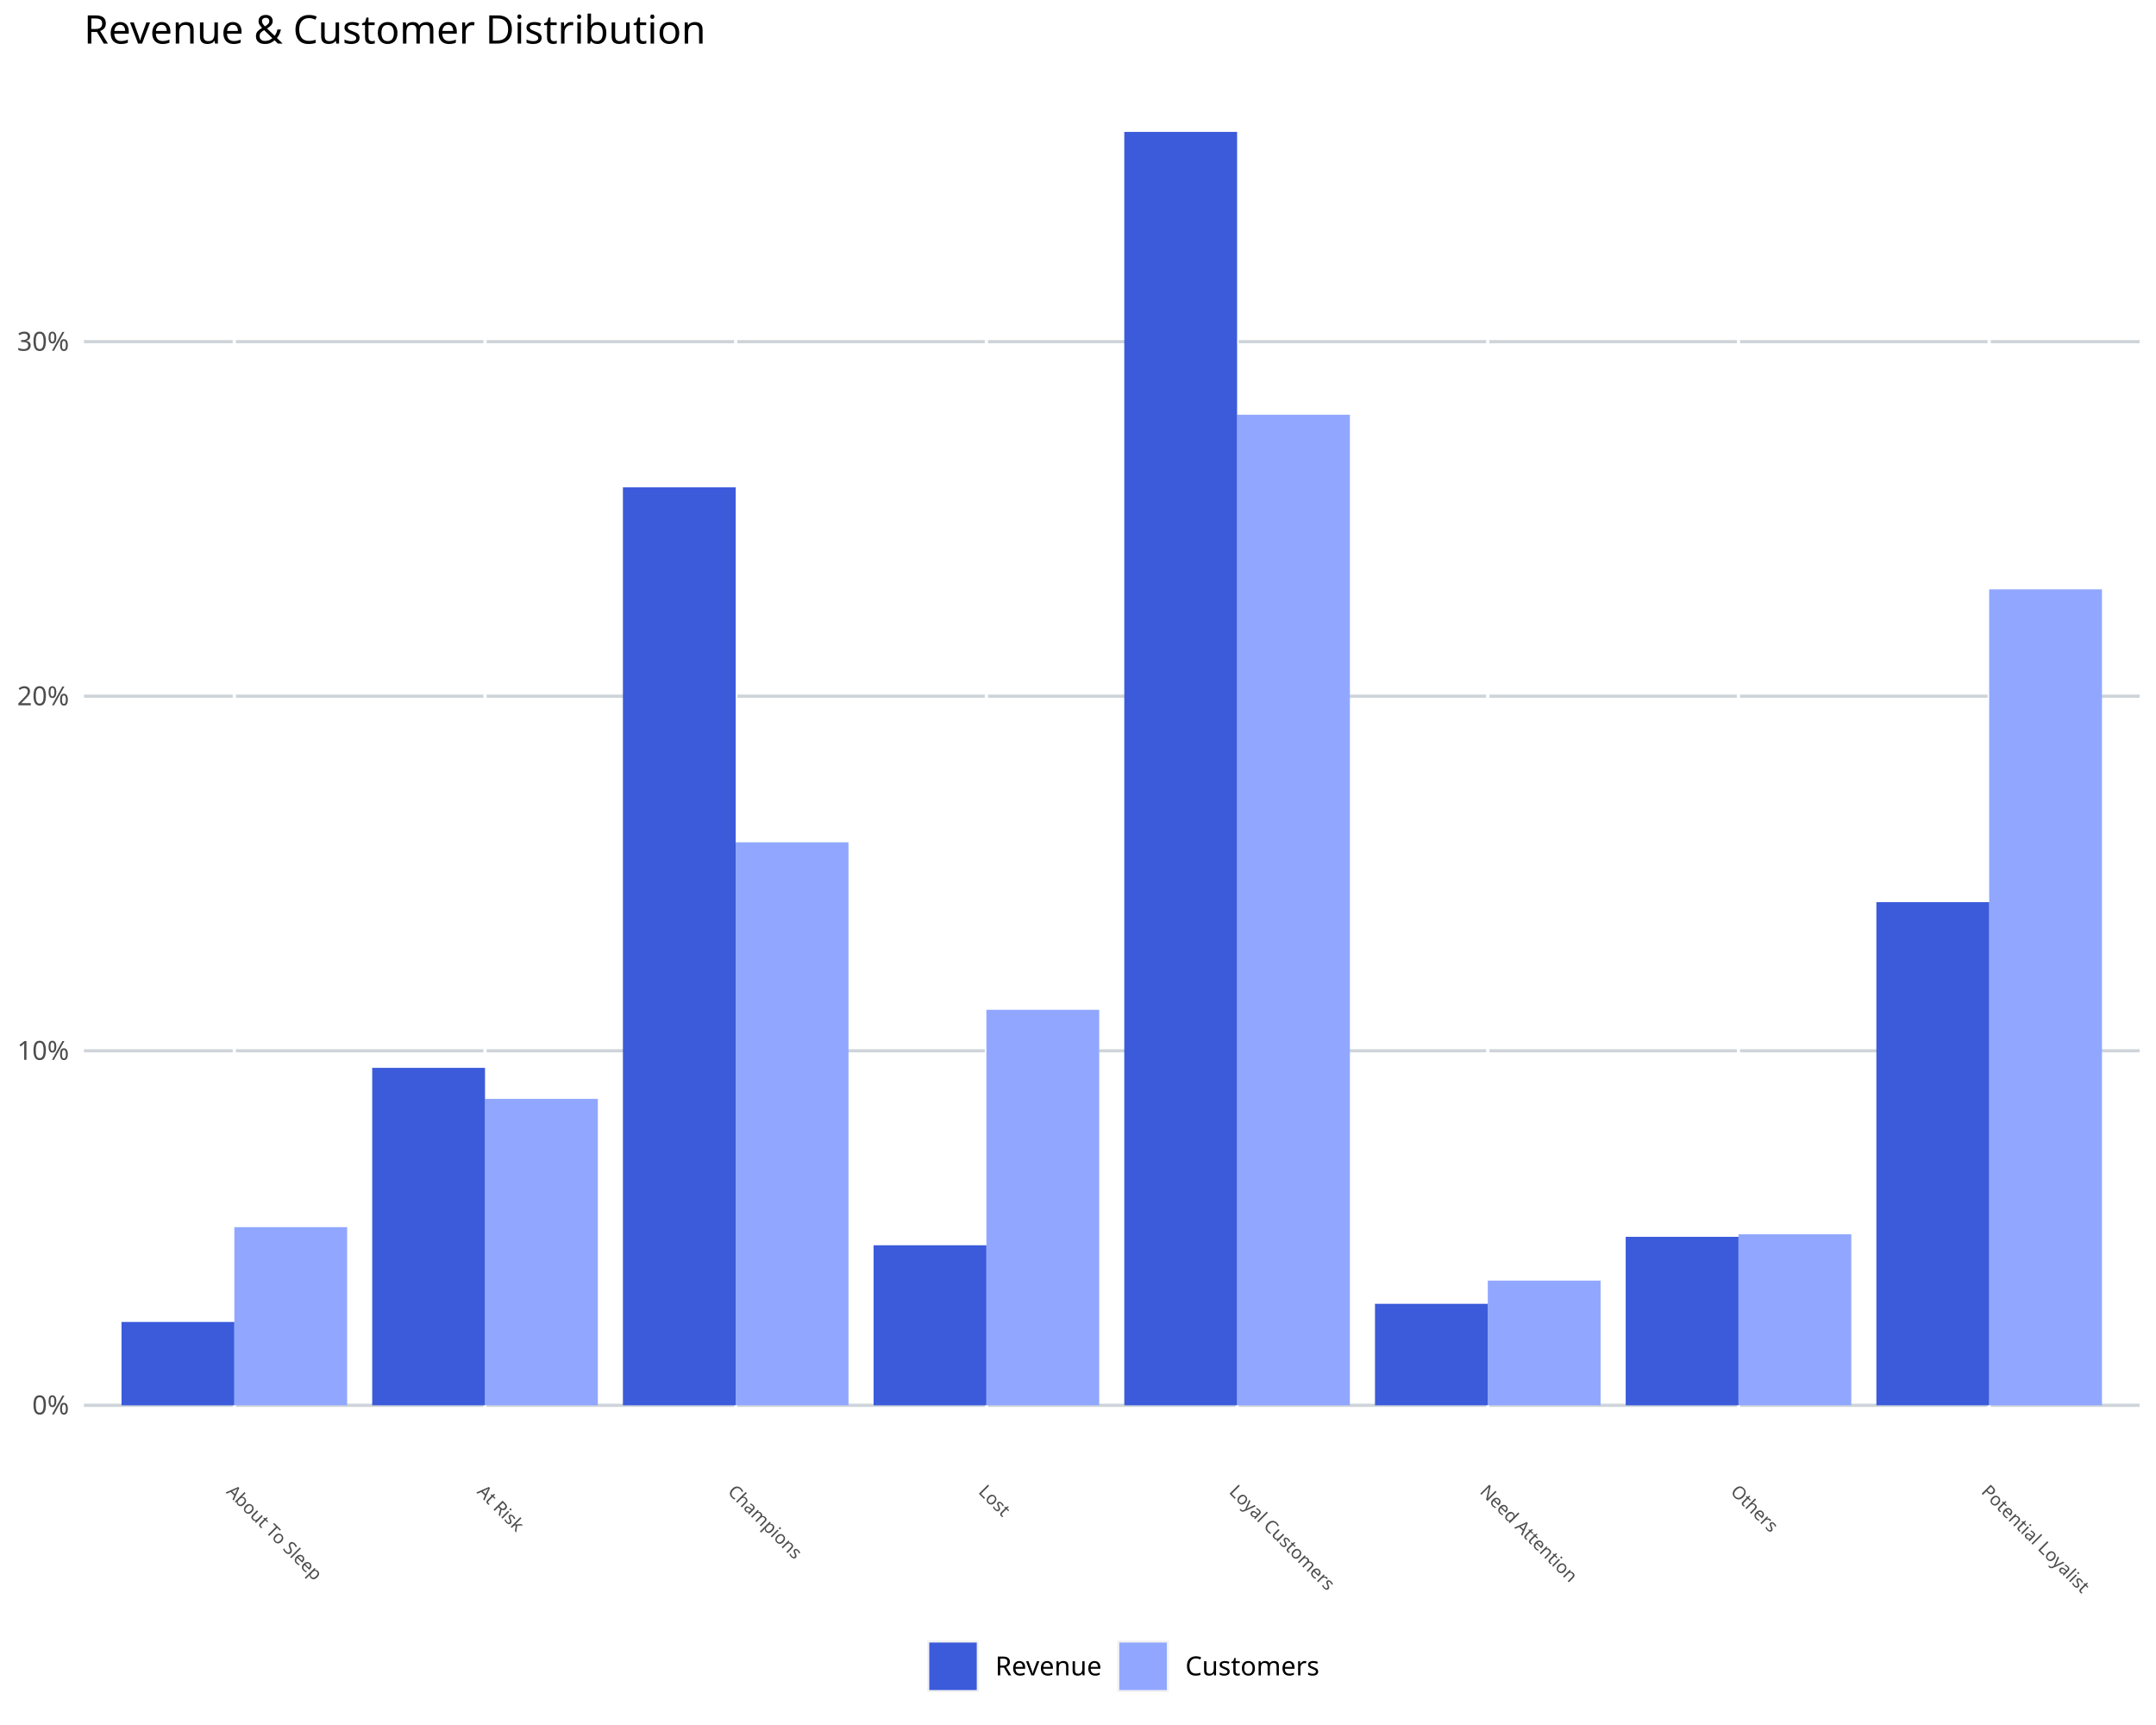
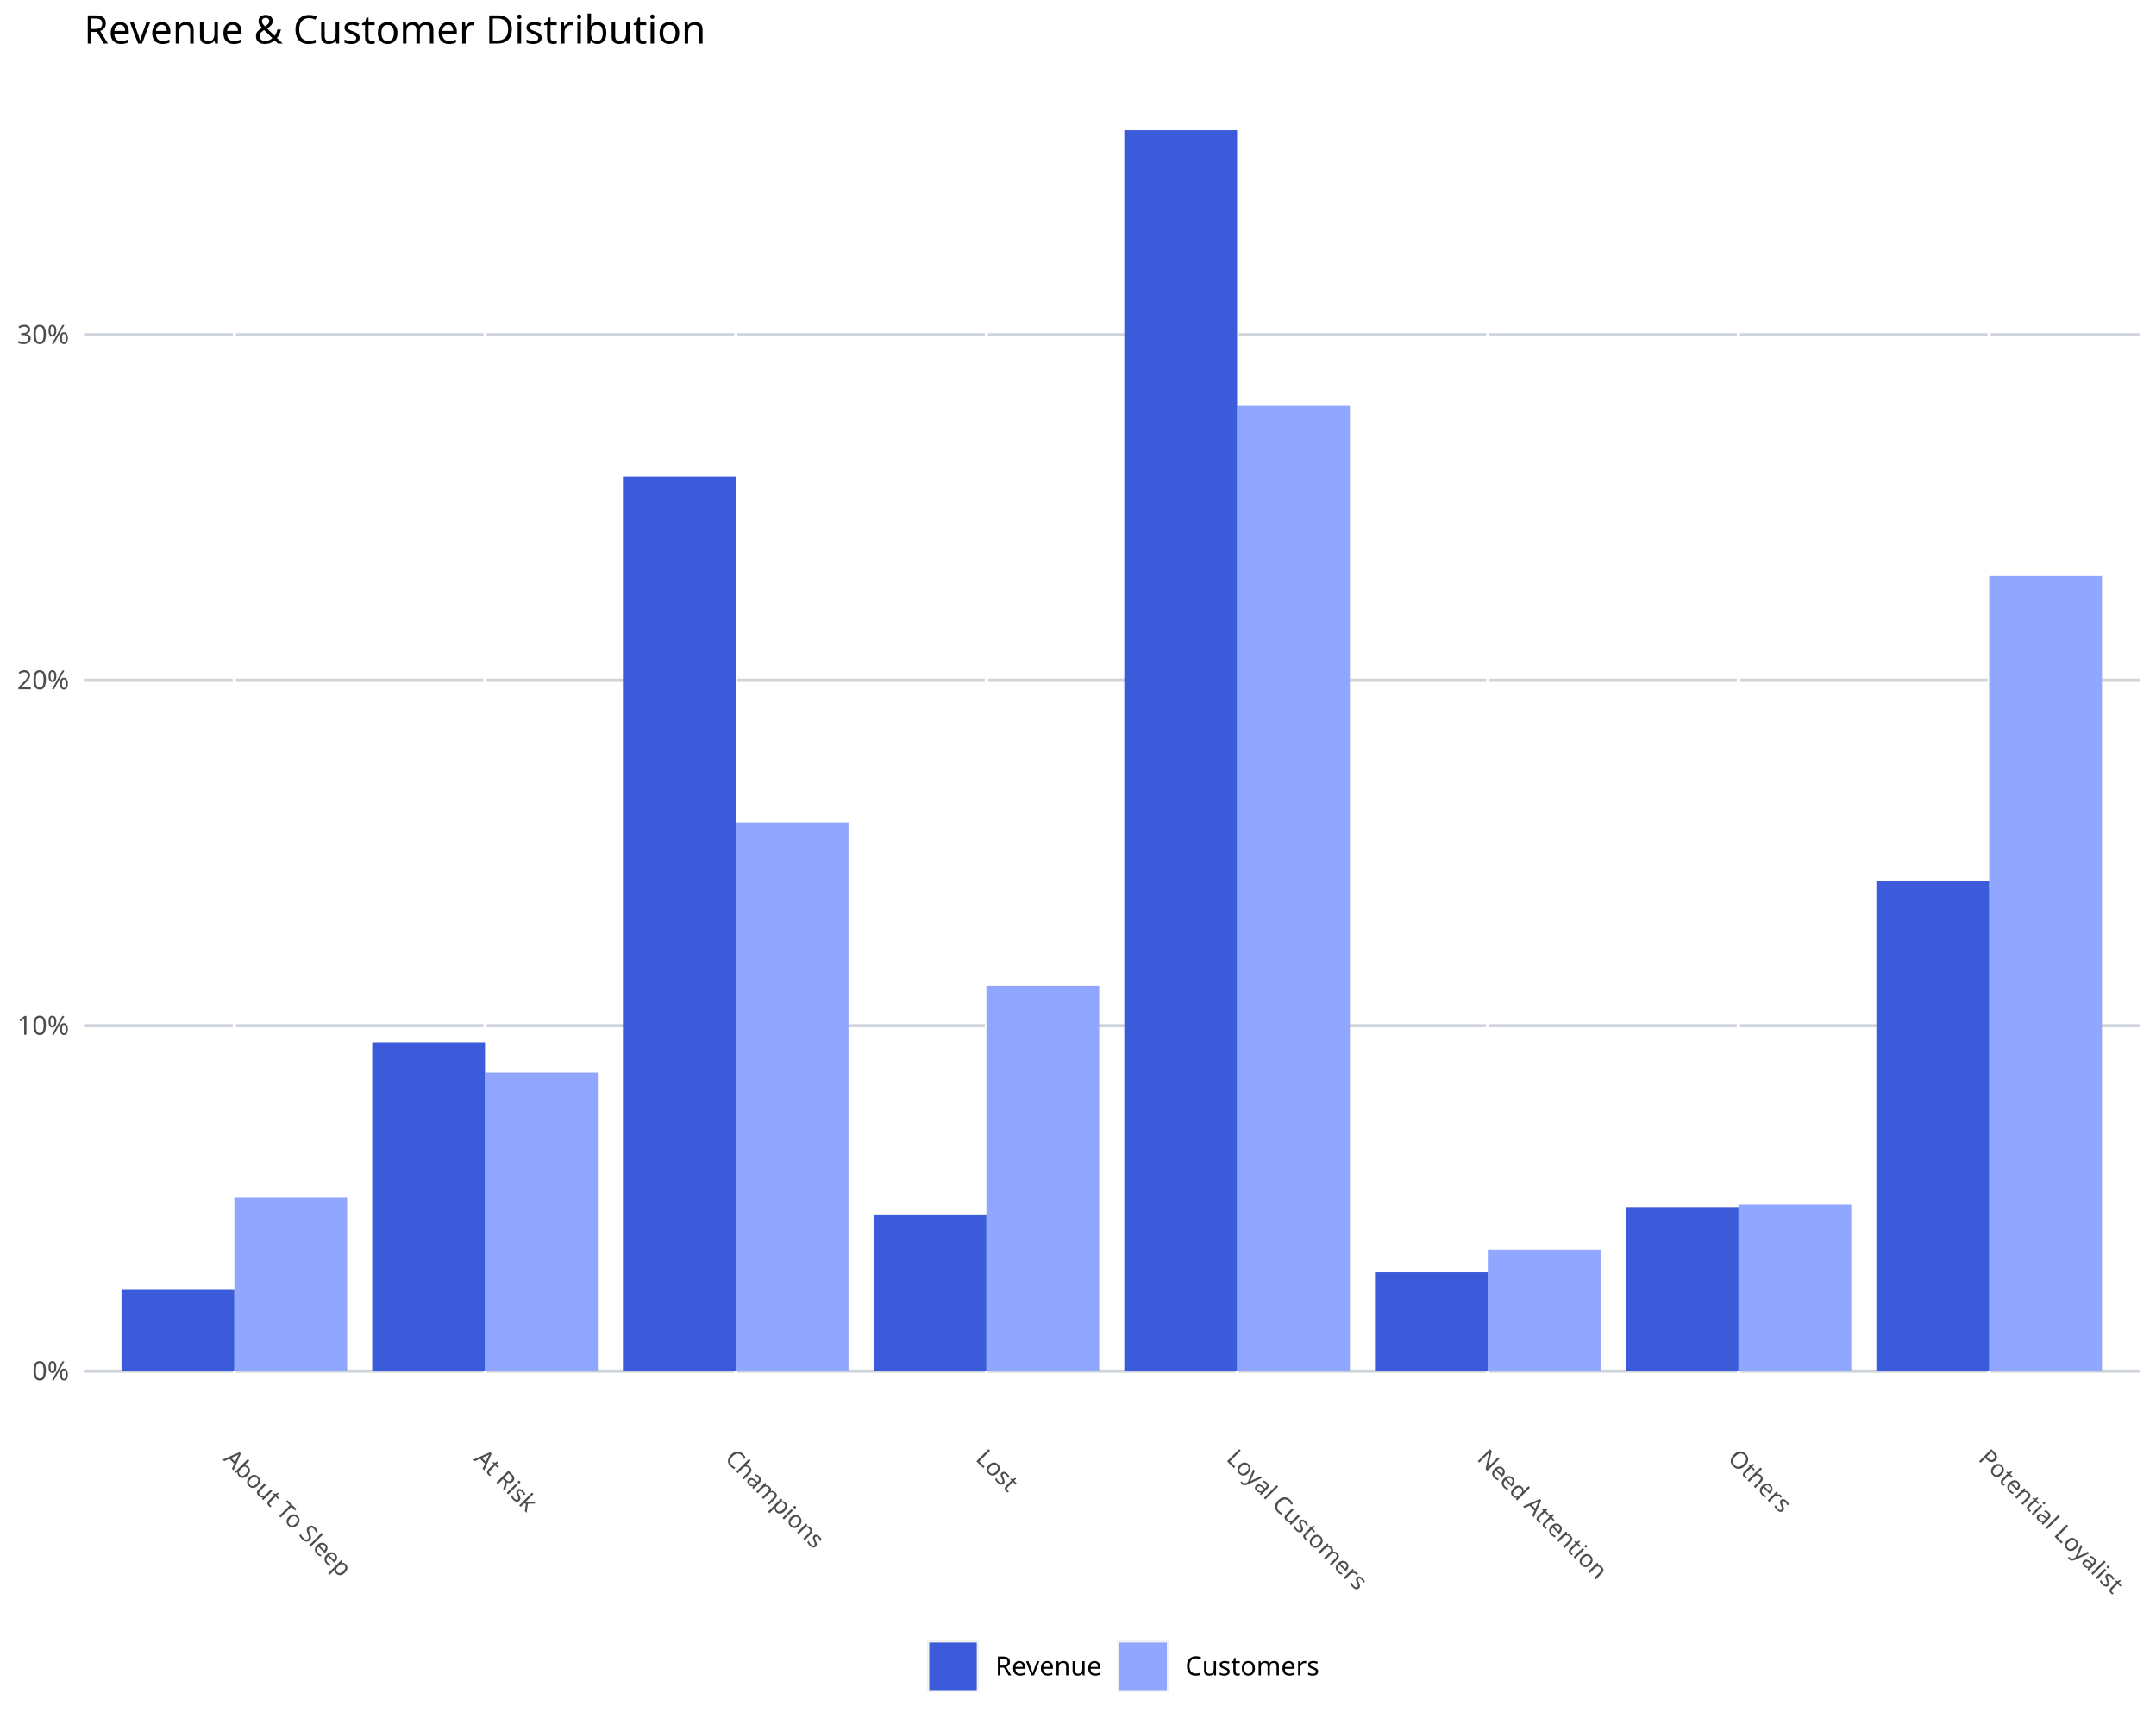
<svg xmlns="http://www.w3.org/2000/svg" class="svglite" data-engine-version="2.0" width="720.00pt" height="576.00pt" viewBox="0 0 720.00 576.00">
  <defs>
    <style type="text/css">
    .svglite line, .svglite polyline, .svglite polygon, .svglite path, .svglite rect, .svglite circle {
      fill: none;
      stroke: #000000;
      stroke-linecap: round;
      stroke-linejoin: round;
      stroke-miterlimit: 10.00;
    }
  </style>
  </defs>
  <rect width="100%" height="100%" style="stroke: none; fill: #FFFFFF;" />
  <defs>
    <clipPath id="cpMC4wMHw3MjAuMDB8MC4wMHw1NzYuMDA=">
      <rect x="0.00" y="0.00" width="720.00" height="576.00" />
    </clipPath>
  </defs>
  <g clip-path="url(#cpMC4wMHw3MjAuMDB8MC4wMHw1NzYuMDA=)">
    <rect x="0" y="0.00" width="720.00" height="576.00" style="stroke-width: 1.07; stroke: #FFFFFF; fill: #FFFFFF;" />
  </g>
  <defs>
-     <clipPath id="cpMjguMDN8NzE0LjUyfDIyLjc4fDQ5MC41MQ==">
-       <rect x="28.03" y="22.78" width="686.50" height="467.73" />
+     <clipPath id="cpMjguMDN8NzE0LjUyfDIyLjc4fDQ3OC41NQ==">
+       <rect x="28.03" y="22.78" width="686.50" height="455.77" />
    </clipPath>
  </defs>
-   <g clip-path="url(#cpMjguMDN8NzE0LjUyfDIyLjc4fDQ5MC41MQ==)">
-     <rect x="28.03" y="22.78" width="686.50" height="467.73" style="stroke-width: 1.07; stroke: none;" />
-     <polyline points="28.03,410.06 714.52,410.06 " style="stroke-width: 0.53; stroke: #FFFFFF; stroke-linecap: butt;" />
-     <polyline points="28.03,291.67 714.52,291.67 " style="stroke-width: 0.53; stroke: #FFFFFF; stroke-linecap: butt;" />
-     <polyline points="28.03,173.29 714.52,173.29 " style="stroke-width: 0.53; stroke: #FFFFFF; stroke-linecap: butt;" />
-     <polyline points="28.03,54.90 714.52,54.90 " style="stroke-width: 0.53; stroke: #FFFFFF; stroke-linecap: butt;" />
-     <polyline points="28.03,469.25 714.52,469.25 " style="stroke-width: 1.07; stroke: #CED4DA; stroke-linecap: butt;" />
-     <polyline points="28.03,350.87 714.52,350.87 " style="stroke-width: 1.07; stroke: #CED4DA; stroke-linecap: butt;" />
-     <polyline points="28.03,232.48 714.52,232.48 " style="stroke-width: 1.07; stroke: #CED4DA; stroke-linecap: butt;" />
-     <polyline points="28.03,114.09 714.52,114.09 " style="stroke-width: 1.07; stroke: #CED4DA; stroke-linecap: butt;" />
-     <polyline points="78.26,490.51 78.26,22.78 " style="stroke-width: 1.07; stroke: #FFFFFF; stroke-linecap: butt;" />
-     <polyline points="161.98,490.51 161.98,22.78 " style="stroke-width: 1.07; stroke: #FFFFFF; stroke-linecap: butt;" />
-     <polyline points="245.69,490.51 245.69,22.78 " style="stroke-width: 1.07; stroke: #FFFFFF; stroke-linecap: butt;" />
-     <polyline points="329.41,490.51 329.41,22.78 " style="stroke-width: 1.07; stroke: #FFFFFF; stroke-linecap: butt;" />
-     <polyline points="413.13,490.51 413.13,22.78 " style="stroke-width: 1.07; stroke: #FFFFFF; stroke-linecap: butt;" />
-     <polyline points="496.85,490.51 496.85,22.78 " style="stroke-width: 1.07; stroke: #FFFFFF; stroke-linecap: butt;" />
-     <polyline points="580.57,490.51 580.57,22.78 " style="stroke-width: 1.07; stroke: #FFFFFF; stroke-linecap: butt;" />
-     <polyline points="664.29,490.51 664.29,22.78 " style="stroke-width: 1.07; stroke: #FFFFFF; stroke-linecap: butt;" />
-     <rect x="413.13" y="138.49" width="37.67" height="330.77" style="stroke-width: 1.07; stroke: none; stroke-linecap: butt; stroke-linejoin: miter; fill: #91A7FF;" />
-     <rect x="375.46" y="44.04" width="37.67" height="425.21" style="stroke-width: 1.07; stroke: none; stroke-linecap: butt; stroke-linejoin: miter; fill: #3B5BDB;" />
-     <rect x="161.98" y="366.93" width="37.67" height="102.32" style="stroke-width: 1.07; stroke: none; stroke-linecap: butt; stroke-linejoin: miter; fill: #91A7FF;" />
-     <rect x="124.30" y="356.57" width="37.67" height="112.68" style="stroke-width: 1.07; stroke: none; stroke-linecap: butt; stroke-linejoin: miter; fill: #3B5BDB;" />
-     <rect x="245.69" y="281.26" width="37.67" height="187.99" style="stroke-width: 1.07; stroke: none; stroke-linecap: butt; stroke-linejoin: miter; fill: #91A7FF;" />
-     <rect x="208.02" y="162.73" width="37.67" height="306.52" style="stroke-width: 1.07; stroke: none; stroke-linecap: butt; stroke-linejoin: miter; fill: #3B5BDB;" />
-     <rect x="496.85" y="427.61" width="37.67" height="41.64" style="stroke-width: 1.07; stroke: none; stroke-linecap: butt; stroke-linejoin: miter; fill: #91A7FF;" />
-     <rect x="459.18" y="435.36" width="37.67" height="33.89" style="stroke-width: 1.07; stroke: none; stroke-linecap: butt; stroke-linejoin: miter; fill: #3B5BDB;" />
-     <rect x="329.41" y="337.18" width="37.67" height="132.07" style="stroke-width: 1.07; stroke: none; stroke-linecap: butt; stroke-linejoin: miter; fill: #91A7FF;" />
-     <rect x="291.74" y="415.81" width="37.67" height="53.45" style="stroke-width: 1.07; stroke: none; stroke-linecap: butt; stroke-linejoin: miter; fill: #3B5BDB;" />
-     <rect x="664.29" y="196.79" width="37.67" height="272.47" style="stroke-width: 1.07; stroke: none; stroke-linecap: butt; stroke-linejoin: miter; fill: #91A7FF;" />
-     <rect x="626.62" y="301.24" width="37.67" height="168.01" style="stroke-width: 1.07; stroke: none; stroke-linecap: butt; stroke-linejoin: miter; fill: #3B5BDB;" />
-     <rect x="78.26" y="409.76" width="37.67" height="59.49" style="stroke-width: 1.07; stroke: none; stroke-linecap: butt; stroke-linejoin: miter; fill: #91A7FF;" />
-     <rect x="40.58" y="441.42" width="37.67" height="27.84" style="stroke-width: 1.07; stroke: none; stroke-linecap: butt; stroke-linejoin: miter; fill: #3B5BDB;" />
-     <rect x="580.57" y="412.14" width="37.67" height="57.11" style="stroke-width: 1.07; stroke: none; stroke-linecap: butt; stroke-linejoin: miter; fill: #91A7FF;" />
-     <rect x="542.90" y="412.99" width="37.67" height="56.27" style="stroke-width: 1.07; stroke: none; stroke-linecap: butt; stroke-linejoin: miter; fill: #3B5BDB;" />
+   <g clip-path="url(#cpMjguMDN8NzE0LjUyfDIyLjc4fDQ3OC41NQ==)">
+     <rect x="28.03" y="22.78" width="686.50" height="455.77" style="stroke-width: 1.07; stroke: none;" />
+     <polyline points="28.03,400.16 714.52,400.16 " style="stroke-width: 0.53; stroke: #FFFFFF; stroke-linecap: butt;" />
+     <polyline points="28.03,284.80 714.52,284.80 " style="stroke-width: 0.53; stroke: #FFFFFF; stroke-linecap: butt;" />
+     <polyline points="28.03,169.44 714.52,169.44 " style="stroke-width: 0.53; stroke: #FFFFFF; stroke-linecap: butt;" />
+     <polyline points="28.03,54.08 714.52,54.08 " style="stroke-width: 0.53; stroke: #FFFFFF; stroke-linecap: butt;" />
+     <polyline points="28.03,457.84 714.52,457.84 " style="stroke-width: 1.07; stroke: #CED4DA; stroke-linecap: butt;" />
+     <polyline points="28.03,342.48 714.52,342.48 " style="stroke-width: 1.07; stroke: #CED4DA; stroke-linecap: butt;" />
+     <polyline points="28.03,227.12 714.52,227.12 " style="stroke-width: 1.07; stroke: #CED4DA; stroke-linecap: butt;" />
+     <polyline points="28.03,111.76 714.52,111.76 " style="stroke-width: 1.07; stroke: #CED4DA; stroke-linecap: butt;" />
+     <polyline points="78.26,478.55 78.26,22.78 " style="stroke-width: 1.07; stroke: #FFFFFF; stroke-linecap: butt;" />
+     <polyline points="161.98,478.55 161.98,22.78 " style="stroke-width: 1.07; stroke: #FFFFFF; stroke-linecap: butt;" />
+     <polyline points="245.69,478.55 245.69,22.78 " style="stroke-width: 1.07; stroke: #FFFFFF; stroke-linecap: butt;" />
+     <polyline points="329.41,478.55 329.41,22.78 " style="stroke-width: 1.07; stroke: #FFFFFF; stroke-linecap: butt;" />
+     <polyline points="413.13,478.55 413.13,22.78 " style="stroke-width: 1.07; stroke: #FFFFFF; stroke-linecap: butt;" />
+     <polyline points="496.85,478.55 496.85,22.78 " style="stroke-width: 1.07; stroke: #FFFFFF; stroke-linecap: butt;" />
+     <polyline points="580.57,478.55 580.57,22.78 " style="stroke-width: 1.07; stroke: #FFFFFF; stroke-linecap: butt;" />
+     <polyline points="664.29,478.55 664.29,22.78 " style="stroke-width: 1.07; stroke: #FFFFFF; stroke-linecap: butt;" />
+     <rect x="413.13" y="135.53" width="37.67" height="322.31" style="stroke-width: 1.07; stroke: none; stroke-linecap: butt; stroke-linejoin: miter; fill: #91A7FF;" />
+     <rect x="375.46" y="43.50" width="37.67" height="414.34" style="stroke-width: 1.07; stroke: none; stroke-linecap: butt; stroke-linejoin: miter; fill: #3B5BDB;" />
+     <rect x="161.98" y="358.13" width="37.67" height="99.71" style="stroke-width: 1.07; stroke: none; stroke-linecap: butt; stroke-linejoin: miter; fill: #91A7FF;" />
+     <rect x="124.30" y="348.04" width="37.67" height="109.80" style="stroke-width: 1.07; stroke: none; stroke-linecap: butt; stroke-linejoin: miter; fill: #3B5BDB;" />
+     <rect x="245.69" y="274.65" width="37.67" height="183.18" style="stroke-width: 1.07; stroke: none; stroke-linecap: butt; stroke-linejoin: miter; fill: #91A7FF;" />
+     <rect x="208.02" y="159.15" width="37.67" height="298.68" style="stroke-width: 1.07; stroke: none; stroke-linecap: butt; stroke-linejoin: miter; fill: #3B5BDB;" />
+     <rect x="496.85" y="417.26" width="37.67" height="40.58" style="stroke-width: 1.07; stroke: none; stroke-linecap: butt; stroke-linejoin: miter; fill: #91A7FF;" />
+     <rect x="459.18" y="424.81" width="37.67" height="33.02" style="stroke-width: 1.07; stroke: none; stroke-linecap: butt; stroke-linejoin: miter; fill: #3B5BDB;" />
+     <rect x="329.41" y="329.15" width="37.67" height="128.69" style="stroke-width: 1.07; stroke: none; stroke-linecap: butt; stroke-linejoin: miter; fill: #91A7FF;" />
+     <rect x="291.74" y="405.76" width="37.67" height="52.08" style="stroke-width: 1.07; stroke: none; stroke-linecap: butt; stroke-linejoin: miter; fill: #3B5BDB;" />
+     <rect x="664.29" y="192.34" width="37.67" height="265.50" style="stroke-width: 1.07; stroke: none; stroke-linecap: butt; stroke-linejoin: miter; fill: #91A7FF;" />
+     <rect x="626.62" y="294.12" width="37.67" height="163.72" style="stroke-width: 1.07; stroke: none; stroke-linecap: butt; stroke-linejoin: miter; fill: #3B5BDB;" />
+     <rect x="78.26" y="399.87" width="37.67" height="57.97" style="stroke-width: 1.07; stroke: none; stroke-linecap: butt; stroke-linejoin: miter; fill: #91A7FF;" />
+     <rect x="40.58" y="430.71" width="37.67" height="27.13" style="stroke-width: 1.07; stroke: none; stroke-linecap: butt; stroke-linejoin: miter; fill: #3B5BDB;" />
+     <rect x="580.57" y="402.19" width="37.67" height="55.65" style="stroke-width: 1.07; stroke: none; stroke-linecap: butt; stroke-linejoin: miter; fill: #91A7FF;" />
+     <rect x="542.90" y="403.01" width="37.67" height="54.83" style="stroke-width: 1.07; stroke: none; stroke-linecap: butt; stroke-linejoin: miter; fill: #3B5BDB;" />
  </g>
  <g clip-path="url(#cpMC4wMHw3MjAuMDB8MC4wMHw1NzYuMDA=)">
-     <text x="23.09" y="472.28" text-anchor="end" style="font-size: 8.80px; fill: #4D4D4D; font-family: sans;" textLength="12.72px" lengthAdjust="spacingAndGlyphs">0%</text>
-     <text x="23.09" y="353.89" text-anchor="end" style="font-size: 8.80px; fill: #4D4D4D; font-family: sans;" textLength="17.61px" lengthAdjust="spacingAndGlyphs">10%</text>
-     <text x="23.09" y="235.51" text-anchor="end" style="font-size: 8.80px; fill: #4D4D4D; font-family: sans;" textLength="17.61px" lengthAdjust="spacingAndGlyphs">20%</text>
-     <text x="23.09" y="117.12" text-anchor="end" style="font-size: 8.80px; fill: #4D4D4D; font-family: sans;" textLength="17.61px" lengthAdjust="spacingAndGlyphs">30%</text>
-     <polyline points="25.29,469.25 28.03,469.25 " style="stroke-width: 1.07; stroke: none; stroke-linecap: butt;" />
-     <polyline points="25.29,350.87 28.03,350.87 " style="stroke-width: 1.07; stroke: none; stroke-linecap: butt;" />
-     <polyline points="25.29,232.48 28.03,232.48 " style="stroke-width: 1.07; stroke: none; stroke-linecap: butt;" />
-     <polyline points="25.29,114.09 28.03,114.09 " style="stroke-width: 1.07; stroke: none; stroke-linecap: butt;" />
-     <polyline points="78.26,493.25 78.26,490.51 " style="stroke-width: 1.07; stroke: none; stroke-linecap: butt;" />
-     <polyline points="161.98,493.25 161.98,490.51 " style="stroke-width: 1.07; stroke: none; stroke-linecap: butt;" />
-     <polyline points="245.69,493.25 245.69,490.51 " style="stroke-width: 1.07; stroke: none; stroke-linecap: butt;" />
-     <polyline points="329.41,493.25 329.41,490.51 " style="stroke-width: 1.07; stroke: none; stroke-linecap: butt;" />
-     <polyline points="413.13,493.25 413.13,490.51 " style="stroke-width: 1.07; stroke: none; stroke-linecap: butt;" />
-     <polyline points="496.85,493.25 496.85,490.51 " style="stroke-width: 1.07; stroke: none; stroke-linecap: butt;" />
-     <polyline points="580.57,493.25 580.57,490.51 " style="stroke-width: 1.07; stroke: none; stroke-linecap: butt;" />
-     <polyline points="664.29,493.25 664.29,490.51 " style="stroke-width: 1.07; stroke: none; stroke-linecap: butt;" />
-     <text transform="translate(75.34,498.37) rotate(-315)" style="font-size: 6.00px; fill: #4D4D4D; font-family: sans;" textLength="41.36px" lengthAdjust="spacingAndGlyphs">About To Sleep</text>
-     <text transform="translate(159.06,498.37) rotate(-315)" style="font-size: 6.00px; fill: #4D4D4D; font-family: sans;" textLength="19.01px" lengthAdjust="spacingAndGlyphs">At Risk</text>
-     <text transform="translate(242.77,498.37) rotate(-315)" style="font-size: 6.00px; fill: #4D4D4D; font-family: sans;" textLength="30.36px" lengthAdjust="spacingAndGlyphs">Champions</text>
-     <text transform="translate(326.49,498.37) rotate(-315)" style="font-size: 6.00px; fill: #4D4D4D; font-family: sans;" textLength="11.34px" lengthAdjust="spacingAndGlyphs">Lost</text>
-     <text transform="translate(410.21,498.37) rotate(-315)" style="font-size: 6.00px; fill: #4D4D4D; font-family: sans;" textLength="45.03px" lengthAdjust="spacingAndGlyphs">Loyal Customers</text>
-     <text transform="translate(493.93,498.37) rotate(-315)" style="font-size: 6.00px; fill: #4D4D4D; font-family: sans;" textLength="39.70px" lengthAdjust="spacingAndGlyphs">Need Attention</text>
-     <text transform="translate(577.65,498.37) rotate(-315)" style="font-size: 6.00px; fill: #4D4D4D; font-family: sans;" textLength="18.01px" lengthAdjust="spacingAndGlyphs">Others</text>
-     <text transform="translate(661.37,498.37) rotate(-315)" style="font-size: 6.00px; fill: #4D4D4D; font-family: sans;" textLength="45.36px" lengthAdjust="spacingAndGlyphs">Potential Loyalist</text>
+     <text x="23.09" y="460.87" text-anchor="end" style="font-size: 8.80px; fill: #4D4D4D; font-family: sans;" textLength="12.72px" lengthAdjust="spacingAndGlyphs">0%</text>
+     <text x="23.09" y="345.51" text-anchor="end" style="font-size: 8.80px; fill: #4D4D4D; font-family: sans;" textLength="17.61px" lengthAdjust="spacingAndGlyphs">10%</text>
+     <text x="23.09" y="230.15" text-anchor="end" style="font-size: 8.80px; fill: #4D4D4D; font-family: sans;" textLength="17.61px" lengthAdjust="spacingAndGlyphs">20%</text>
+     <text x="23.09" y="114.79" text-anchor="end" style="font-size: 8.80px; fill: #4D4D4D; font-family: sans;" textLength="17.61px" lengthAdjust="spacingAndGlyphs">30%</text>
+     <polyline points="25.29,457.84 28.03,457.84 " style="stroke-width: 1.07; stroke: none; stroke-linecap: butt;" />
+     <polyline points="25.29,342.48 28.03,342.48 " style="stroke-width: 1.07; stroke: none; stroke-linecap: butt;" />
+     <polyline points="25.29,227.12 28.03,227.12 " style="stroke-width: 1.07; stroke: none; stroke-linecap: butt;" />
+     <polyline points="25.29,111.76 28.03,111.76 " style="stroke-width: 1.07; stroke: none; stroke-linecap: butt;" />
+     <polyline points="78.26,481.29 78.26,478.55 " style="stroke-width: 1.07; stroke: none; stroke-linecap: butt;" />
+     <polyline points="161.98,481.29 161.98,478.55 " style="stroke-width: 1.07; stroke: none; stroke-linecap: butt;" />
+     <polyline points="245.69,481.29 245.69,478.55 " style="stroke-width: 1.07; stroke: none; stroke-linecap: butt;" />
+     <polyline points="329.41,481.29 329.41,478.55 " style="stroke-width: 1.07; stroke: none; stroke-linecap: butt;" />
+     <polyline points="413.13,481.29 413.13,478.55 " style="stroke-width: 1.07; stroke: none; stroke-linecap: butt;" />
+     <polyline points="496.85,481.29 496.85,478.55 " style="stroke-width: 1.07; stroke: none; stroke-linecap: butt;" />
+     <polyline points="580.57,481.29 580.57,478.55 " style="stroke-width: 1.07; stroke: none; stroke-linecap: butt;" />
+     <polyline points="664.29,481.29 664.29,478.55 " style="stroke-width: 1.07; stroke: none; stroke-linecap: butt;" />
+     <text transform="translate(74.36,487.38) rotate(-315)" style="font-size: 8.00px; fill: #4D4D4D; font-family: sans;" textLength="55.15px" lengthAdjust="spacingAndGlyphs">About To Sleep</text>
+     <text transform="translate(158.08,487.38) rotate(-315)" style="font-size: 8.00px; fill: #4D4D4D; font-family: sans;" textLength="25.34px" lengthAdjust="spacingAndGlyphs">At Risk</text>
+     <text transform="translate(241.80,487.38) rotate(-315)" style="font-size: 8.00px; fill: #4D4D4D; font-family: sans;" textLength="40.47px" lengthAdjust="spacingAndGlyphs">Champions</text>
+     <text transform="translate(325.52,487.38) rotate(-315)" style="font-size: 8.00px; fill: #4D4D4D; font-family: sans;" textLength="15.12px" lengthAdjust="spacingAndGlyphs">Lost</text>
+     <text transform="translate(409.24,487.38) rotate(-315)" style="font-size: 8.00px; fill: #4D4D4D; font-family: sans;" textLength="60.04px" lengthAdjust="spacingAndGlyphs">Loyal Customers</text>
+     <text transform="translate(492.96,487.38) rotate(-315)" style="font-size: 8.00px; fill: #4D4D4D; font-family: sans;" textLength="52.93px" lengthAdjust="spacingAndGlyphs">Need Attention</text>
+     <text transform="translate(576.68,487.38) rotate(-315)" style="font-size: 8.00px; fill: #4D4D4D; font-family: sans;" textLength="24.01px" lengthAdjust="spacingAndGlyphs">Others</text>
+     <text transform="translate(660.40,487.38) rotate(-315)" style="font-size: 8.00px; fill: #4D4D4D; font-family: sans;" textLength="60.48px" lengthAdjust="spacingAndGlyphs">Potential Loyalist</text>
    <rect x="298.66" y="542.28" width="145.23" height="28.24" style="stroke-width: 1.07; stroke: none; fill: #FFFFFF;" />
    <rect x="309.62" y="547.76" width="17.28" height="17.28" style="stroke-width: 1.07; stroke: none; fill: #F2F2F2;" />
    <rect x="310.33" y="548.47" width="15.86" height="15.86" style="stroke-width: 1.07; stroke: none; stroke-linecap: butt; stroke-linejoin: miter; fill: #3B5BDB;" />
    <rect x="373.09" y="547.76" width="17.28" height="17.28" style="stroke-width: 1.07; stroke: none; fill: #F2F2F2;" />
    <rect x="373.80" y="548.47" width="15.86" height="15.86" style="stroke-width: 1.07; stroke: none; stroke-linecap: butt; stroke-linejoin: miter; fill: #91A7FF;" />
    <text x="332.38" y="559.43" style="font-size: 8.80px; font-family: sans;" textLength="35.23px" lengthAdjust="spacingAndGlyphs">Revenue</text>
    <text x="395.85" y="559.43" style="font-size: 8.80px; font-family: sans;" textLength="42.56px" lengthAdjust="spacingAndGlyphs">Customers</text>
    <text x="28.03" y="14.56" style="font-size: 13.20px; font-family: sans;" textLength="195.92px" lengthAdjust="spacingAndGlyphs">Revenue &amp; Customer Distribution</text>
  </g>
</svg>
